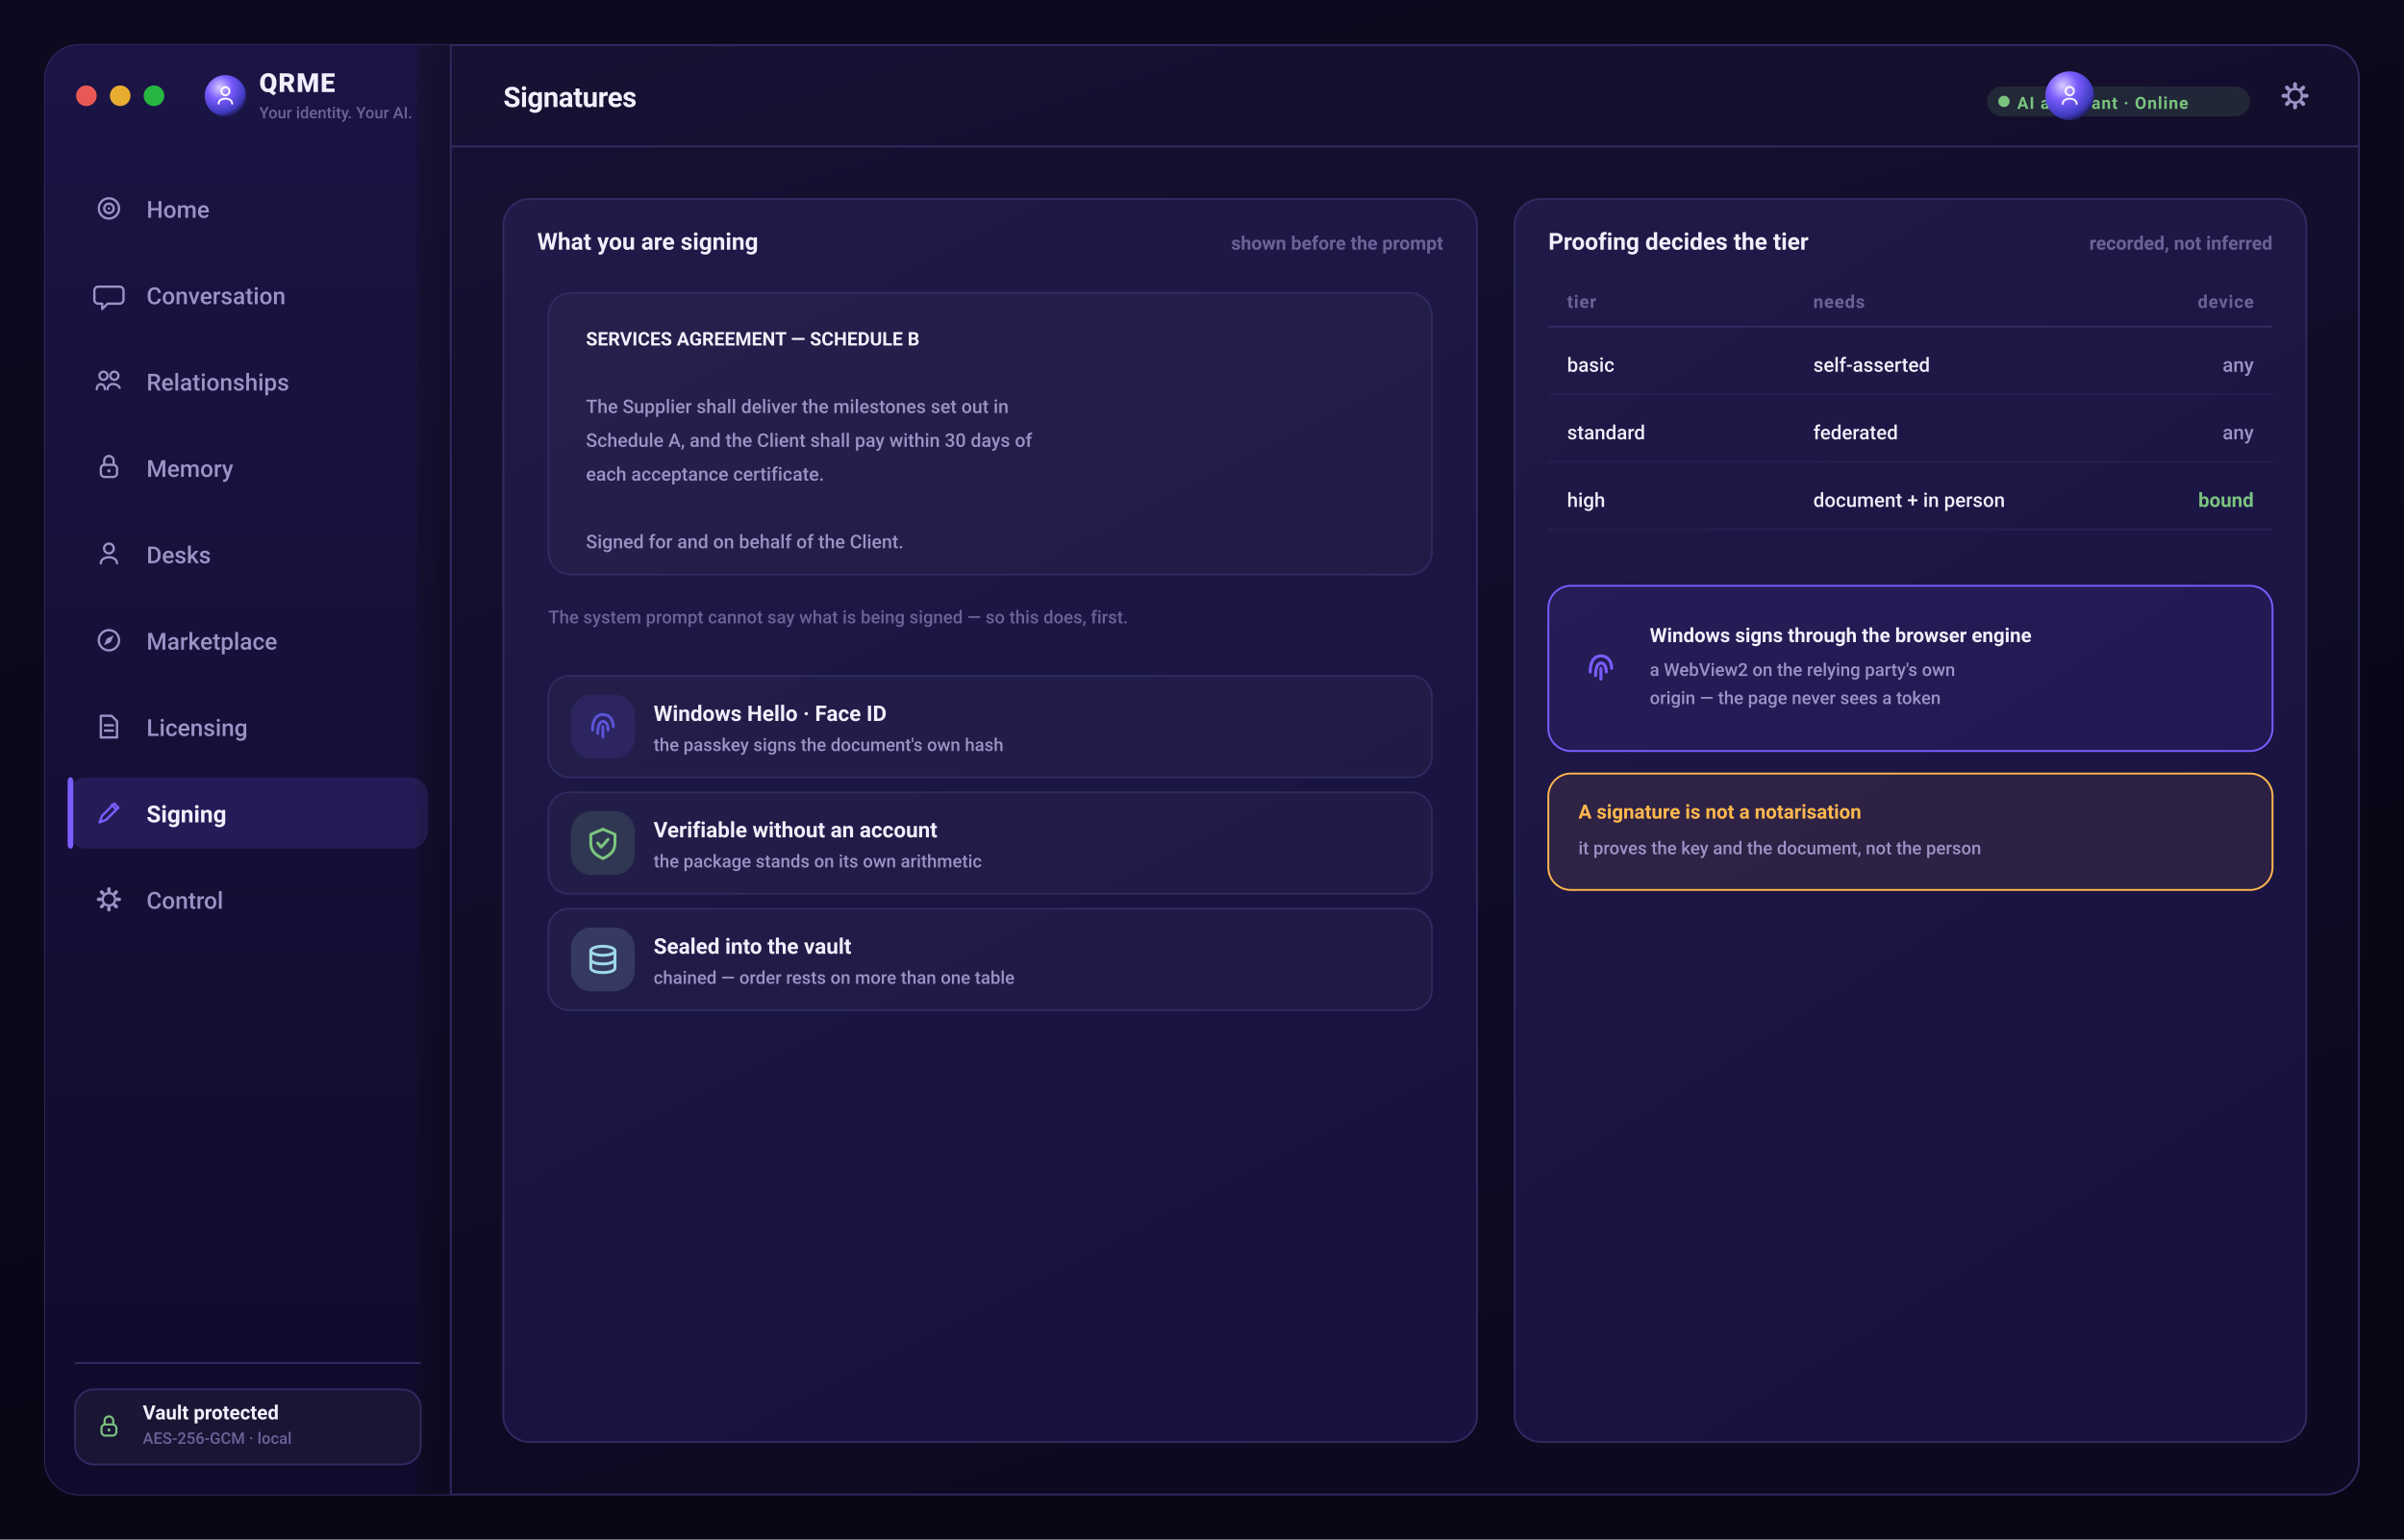
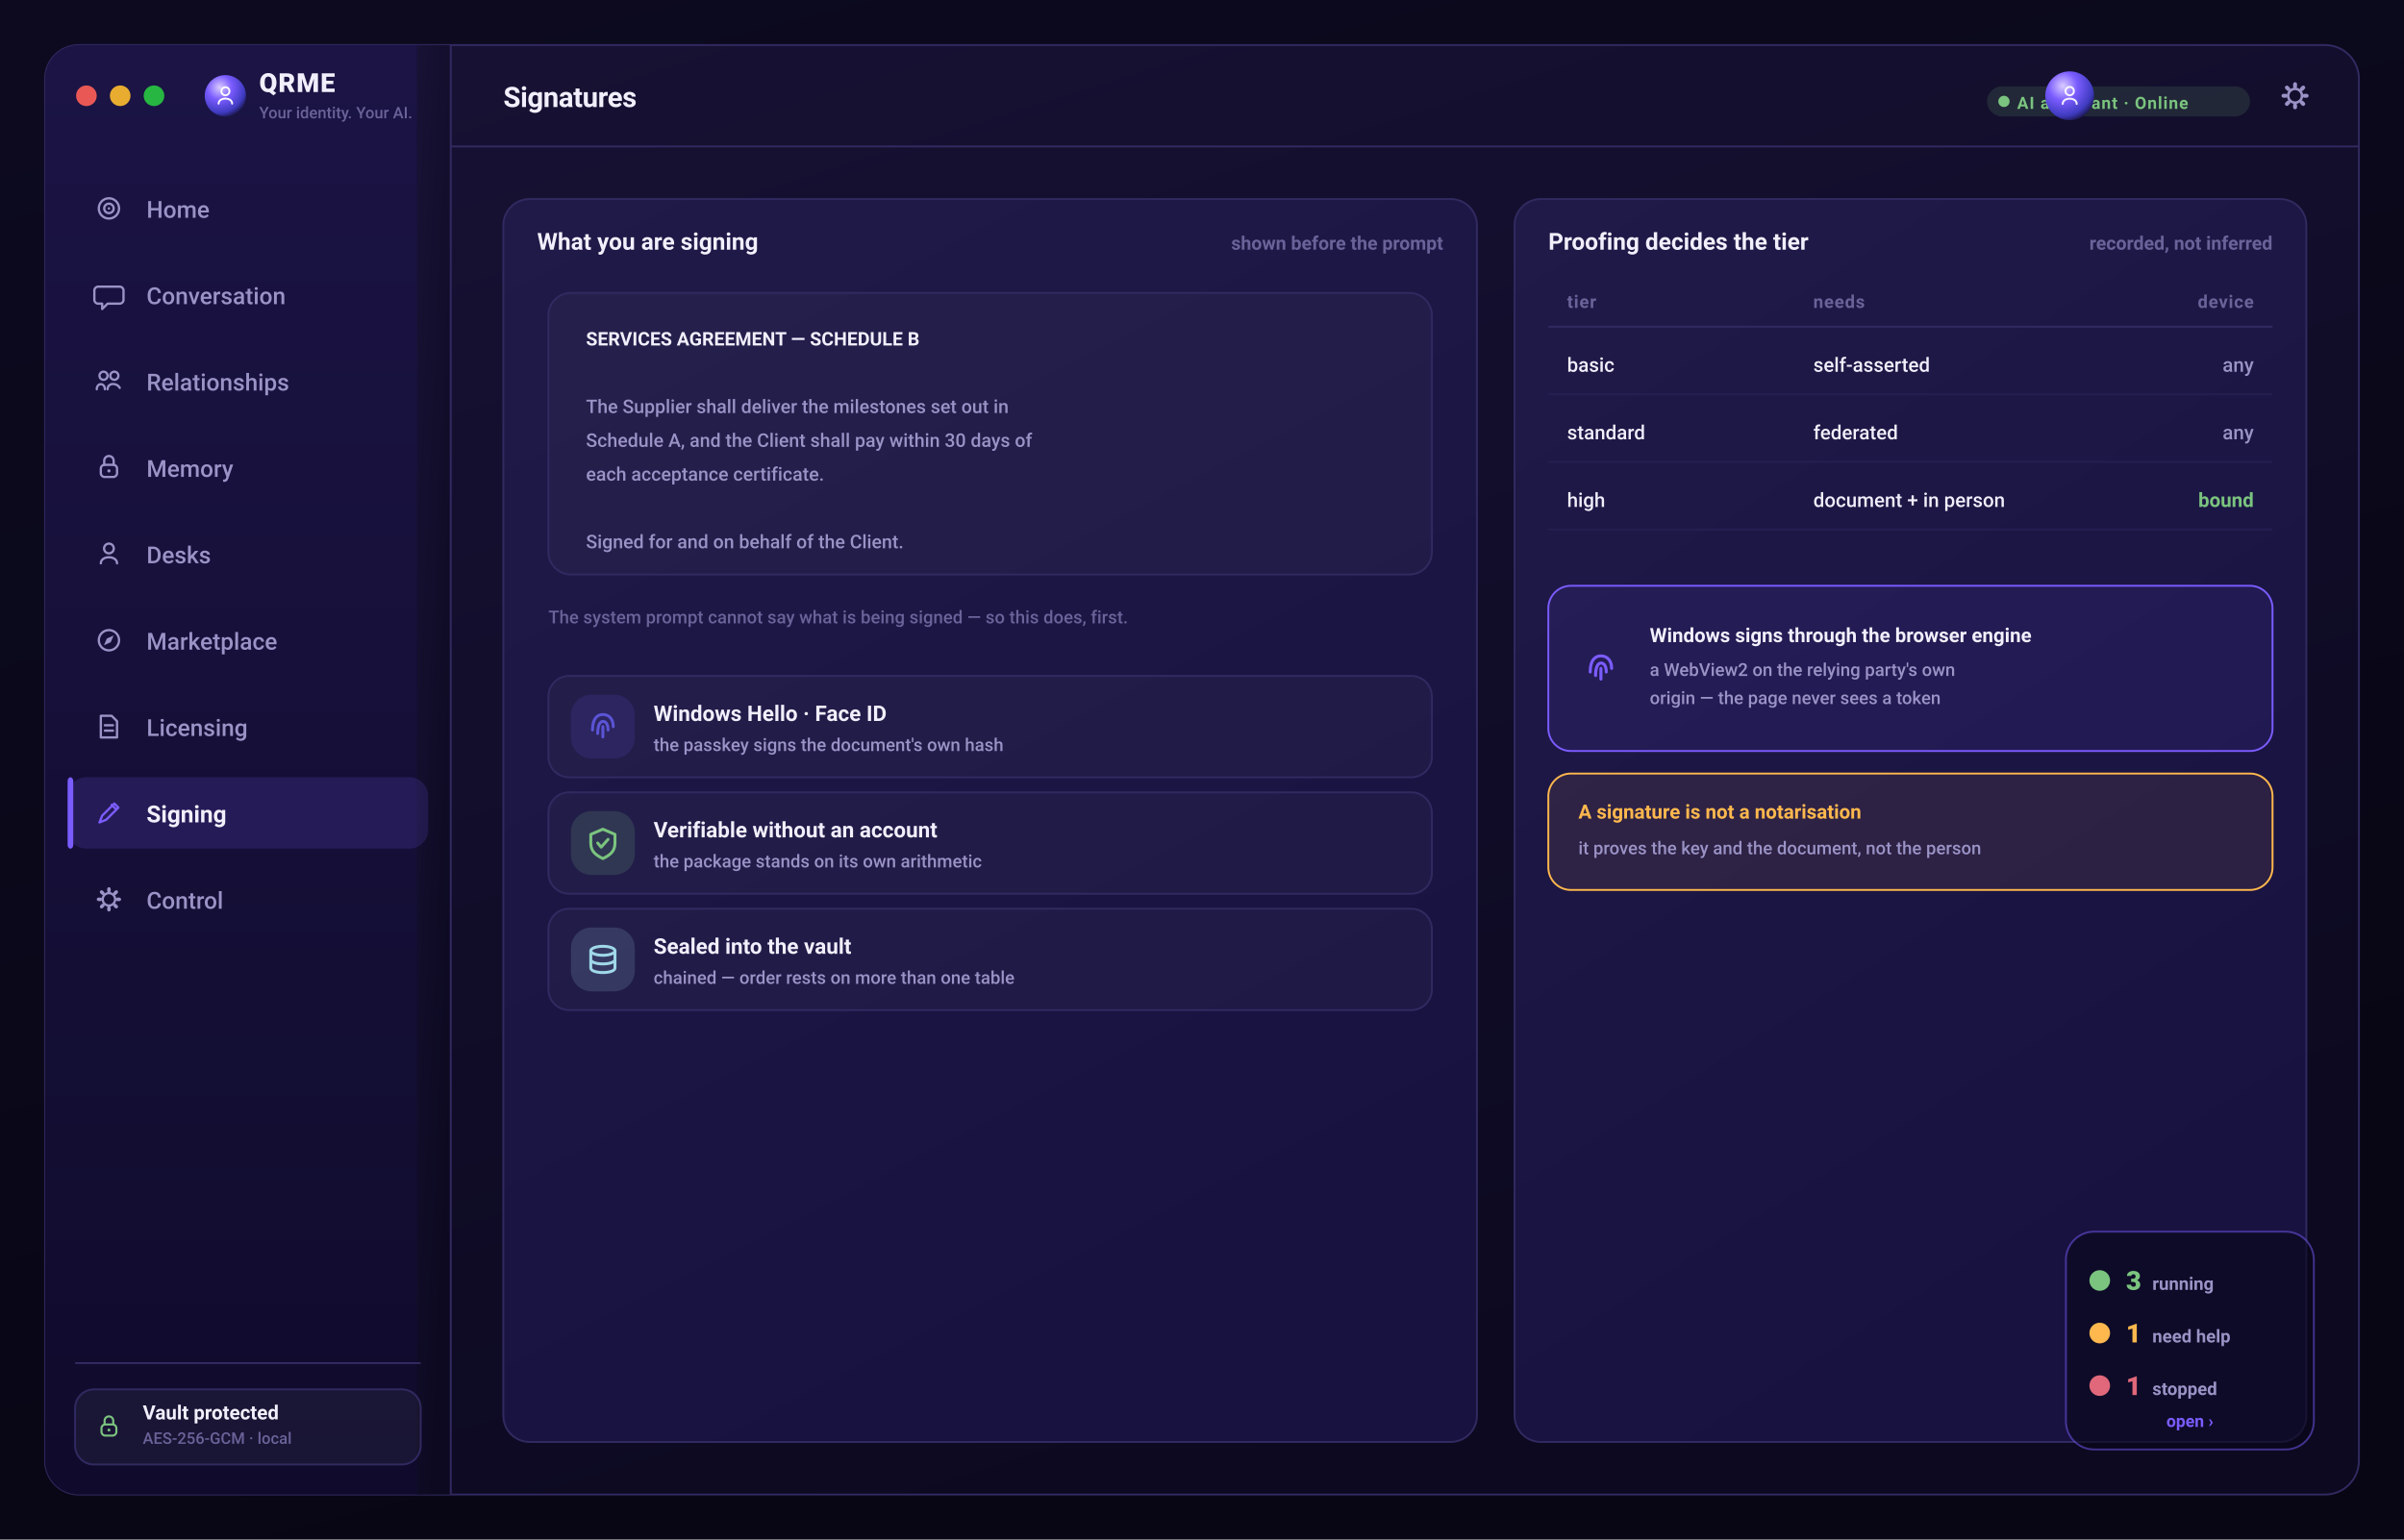
<svg xmlns="http://www.w3.org/2000/svg" width="1280" height="820" viewBox="0 0 1280 820" role="img" aria-label="QRME — Signatures">
  <defs>
    <linearGradient id="gPage" x1="0" y1="0" x2="0.4" y2="1">
      <stop offset="0" stop-color="#0d0a20" />
      <stop offset="1" stop-color="#080614" />
    </linearGradient>
    <linearGradient id="gScr" x1="0" y1="0" x2="0.5" y2="1">
      <stop offset="0" stop-color="#181235" />
      <stop offset="1" stop-color="#0c0920" />
    </linearGradient>
    <linearGradient id="gSide" x1="0" y1="0" x2="0" y2="1">
      <stop offset="0" stop-color="#1b1445" />
      <stop offset="1" stop-color="#100b2c" />
    </linearGradient>
    <linearGradient id="gCard" x1="0" y1="0" x2="0.4" y2="1">
      <stop offset="0" stop-color="#201a48" />
      <stop offset="1" stop-color="#181240" />
    </linearGradient>
    <linearGradient id="gBrand" x1="0" y1="0" x2="1" y2="0">
      <stop offset="0" stop-color="#7b5cff" />
      <stop offset="1" stop-color="#9d7bff" />
    </linearGradient>
    <linearGradient id="gAmber" x1="0" y1="0" x2="1" y2="0">
      <stop offset="0" stop-color="#ffb84d" />
      <stop offset="1" stop-color="#ffd27a" />
    </linearGradient>
    <radialGradient id="orb" cx="36%" cy="30%" r="78%">
      <stop offset="0" stop-color="#d9ccff" />
      <stop offset="38%" stop-color="#7b5cff" />
      <stop offset="78%" stop-color="#3f3bc0" />
      <stop offset="100%" stop-color="#140f34" />
    </radialGradient>
  </defs>
  <rect x="0.0" y="0.0" width="1280.0" height="820.0" rx="0" fill="url(#gPage)" />
  <rect x="24" y="24" width="1232" height="772" rx="18" fill="url(#gScr)" stroke="#302a60" stroke-width="1" />
  <rect x="24.0" y="24.0" width="216.0" height="772.0" rx="18" fill="url(#gSide)" />
  <rect x="222.0" y="24.0" width="18.0" height="772.0" rx="0" fill="url(#gScr)" />
  <line x1="240" y1="24" x2="240" y2="796" stroke="#302a60" stroke-width="1" />
  <line x1="240" y1="78" x2="1256" y2="78" stroke="#302a60" stroke-width="1" />
  <circle cx="46" cy="51" r="5.5" fill="#ff5f57" opacity="0.9" />
  <circle cx="64" cy="51" r="5.5" fill="#febc2e" opacity="0.9" />
  <circle cx="82" cy="51" r="5.5" fill="#28c840" opacity="0.9" />
  <circle cx="120" cy="51" r="11" fill="url(#orb)" />
  <circle cx="120" cy="48.6" r="2.16" fill="none" stroke="rgba(255,255,255,0.95)" stroke-width="1.02" stroke-linecap="round" stroke-linejoin="round" />
  <path d="M116.4 55.2 c0 -3.6 7.2 -3.6 7.2 0" fill="none" stroke="rgba(255,255,255,0.95)" stroke-width="1.02" stroke-linecap="round" stroke-linejoin="round" />
  <text x="138.0" y="49.0" font-family="-apple-system,BlinkMacSystemFont,'SF Pro Display','SF Pro Text','Segoe UI',Roboto,system-ui,sans-serif" font-size="14" font-weight="800" fill="#f2effc" text-anchor="start" letter-spacing="0.5">QRME</text>
  <text x="138.0" y="63.0" font-family="-apple-system,BlinkMacSystemFont,'SF Pro Display','SF Pro Text','Segoe UI',Roboto,system-ui,sans-serif" font-size="8.5" font-weight="500" fill="#6a6399" text-anchor="start">Your identity. Your AI.</text>
  <text x="268.0" y="57.0" font-family="-apple-system,BlinkMacSystemFont,'SF Pro Display','SF Pro Text','Segoe UI',Roboto,system-ui,sans-serif" font-size="15" font-weight="700" fill="#f2effc" text-anchor="start" letter-spacing="-0.2">Signatures</text>
  <rect x="1220.96" y="43.8" width="2.08" height="3.2" rx="1" transform="rotate(0 1222 51)" fill="#9a93c6" />
  <rect x="1220.96" y="43.8" width="2.08" height="3.2" rx="1" transform="rotate(45 1222 51)" fill="#9a93c6" />
  <rect x="1220.96" y="43.8" width="2.08" height="3.2" rx="1" transform="rotate(90 1222 51)" fill="#9a93c6" />
  <rect x="1220.96" y="43.8" width="2.08" height="3.2" rx="1" transform="rotate(135 1222 51)" fill="#9a93c6" />
  <rect x="1220.96" y="43.8" width="2.08" height="3.2" rx="1" transform="rotate(180 1222 51)" fill="#9a93c6" />
  <rect x="1220.96" y="43.8" width="2.08" height="3.2" rx="1" transform="rotate(225 1222 51)" fill="#9a93c6" />
  <rect x="1220.96" y="43.8" width="2.08" height="3.2" rx="1" transform="rotate(270 1222 51)" fill="#9a93c6" />
  <rect x="1220.96" y="43.8" width="2.08" height="3.2" rx="1" transform="rotate(315 1222 51)" fill="#9a93c6" />
  <circle cx="1222" cy="51" r="3.68" fill="none" stroke="#9a93c6" stroke-width="1.36" stroke-linecap="round" stroke-linejoin="round" />
  <rect x="1058.0" y="46.0" width="140.0" height="16.0" rx="8" fill="rgba(123,196,127,0.14)" />
  <circle cx="1067.0" cy="54" r="3" fill="#7bc47f" />
  <text x="1074.0" y="58.0" font-family="-apple-system,BlinkMacSystemFont,'SF Pro Display','SF Pro Text','Segoe UI',Roboto,system-ui,sans-serif" font-size="9" font-weight="700" fill="#7bc47f" text-anchor="start" letter-spacing="0.5">AI assistant · Online</text>
  <circle cx="1102" cy="51" r="13" fill="url(#orb)" />
  <circle cx="1102" cy="48.52" r="2.232" fill="none" stroke="rgba(255,255,255,0.9)" stroke-width="1.05" stroke-linecap="round" stroke-linejoin="round" />
  <path d="M1098.28 55.34 c0 -3.72 7.44 -3.72 7.44 0" fill="none" stroke="rgba(255,255,255,0.9)" stroke-width="1.05" stroke-linecap="round" stroke-linejoin="round" />
  <circle cx="58" cy="111" r="5.4" fill="none" stroke="#9a93c6" stroke-width="1.22" stroke-linecap="round" stroke-linejoin="round" />
  <circle cx="58" cy="111" r="2.52" fill="none" stroke="#9a93c6" stroke-width="1.22" stroke-linecap="round" stroke-linejoin="round" />
  <circle cx="58" cy="111" r="0.648" fill="#9a93c6" />
  <text x="78.0" y="116.0" font-family="-apple-system,BlinkMacSystemFont,'SF Pro Display','SF Pro Text','Segoe UI',Roboto,system-ui,sans-serif" font-size="12.5" font-weight="500" fill="#9a93c6" text-anchor="start">Home</text>
  <path d="M52.24 152.68 h11.52 a2 2 0 0 1 2 2 v5.04 a2 2 0 0 1 -2 2 h-6.48 l-2.88 2.88 v-2.88 h-2.16 a2 2 0 0 1 -2 -2 v-5.04 a2 2 0 0 1 2 -2 Z" fill="none" stroke="#9a93c6" stroke-width="1.22" stroke-linecap="round" stroke-linejoin="round" />
  <text x="78.0" y="162.0" font-family="-apple-system,BlinkMacSystemFont,'SF Pro Display','SF Pro Text','Segoe UI',Roboto,system-ui,sans-serif" font-size="12.5" font-weight="500" fill="#9a93c6" text-anchor="start">Conversation</text>
  <circle cx="55.12" cy="200.12" r="2.16" fill="none" stroke="#9a93c6" stroke-width="1.22" stroke-linecap="round" stroke-linejoin="round" />
  <circle cx="60.88" cy="200.12" r="2.16" fill="none" stroke="#9a93c6" stroke-width="1.22" stroke-linecap="round" stroke-linejoin="round" />
  <path d="M51.52 207.32 c0 -3.6 4.32 -3.6 4.32 0 M57.28 207.32 c0 -3.6 5.04 -3.6 6.48 -0.72" fill="none" stroke="#9a93c6" stroke-width="1.22" stroke-linecap="round" stroke-linejoin="round" />
  <text x="78.0" y="208.0" font-family="-apple-system,BlinkMacSystemFont,'SF Pro Display','SF Pro Text','Segoe UI',Roboto,system-ui,sans-serif" font-size="12.5" font-weight="500" fill="#9a93c6" text-anchor="start">Relationships</text>
  <rect x="53.68" y="247.56" width="8.64" height="6.48" rx="2" fill="none" stroke="#9a93c6" stroke-width="1.22" stroke-linecap="round" stroke-linejoin="round" />
  <path d="M55.48 247.56 v-2.16 a2.52 2.52 0 0 1 5.04 0 v2.16" fill="none" stroke="#9a93c6" stroke-width="1.22" stroke-linecap="round" stroke-linejoin="round" />
  <circle cx="58" cy="250.8" r="0.864" fill="#9a93c6" />
  <text x="78.0" y="254.0" font-family="-apple-system,BlinkMacSystemFont,'SF Pro Display','SF Pro Text','Segoe UI',Roboto,system-ui,sans-serif" font-size="12.5" font-weight="500" fill="#9a93c6" text-anchor="start">Memory</text>
  <circle cx="58" cy="292.12" r="2.592" fill="none" stroke="#9a93c6" stroke-width="1.22" stroke-linecap="round" stroke-linejoin="round" />
  <path d="M53.68 300.04 c0 -4.32 8.64 -4.32 8.64 0" fill="none" stroke="#9a93c6" stroke-width="1.22" stroke-linecap="round" stroke-linejoin="round" />
  <text x="78.0" y="300.0" font-family="-apple-system,BlinkMacSystemFont,'SF Pro Display','SF Pro Text','Segoe UI',Roboto,system-ui,sans-serif" font-size="12.5" font-weight="500" fill="#9a93c6" text-anchor="start">Desks</text>
  <circle cx="58" cy="341" r="5.4" fill="none" stroke="#9a93c6" stroke-width="1.22" stroke-linecap="round" stroke-linejoin="round" />
  <path d="M60.52 338.48 l-1.584 3.6 -3.6 1.584 1.584 -3.6 Z" fill="#9a93c6" />
  <text x="78.0" y="346.0" font-family="-apple-system,BlinkMacSystemFont,'SF Pro Display','SF Pro Text','Segoe UI',Roboto,system-ui,sans-serif" font-size="12.5" font-weight="500" fill="#9a93c6" text-anchor="start">Marketplace</text>
  <path d="M53.68 381.24 h5.76 l2.88 2.88 v8.64 h-8.64 Z" fill="none" stroke="#9a93c6" stroke-width="1.22" stroke-linecap="round" stroke-linejoin="round" />
  <path d="M55.84 386.28 h4.32 M55.84 389.16 h4.32" fill="none" stroke="#9a93c6" stroke-width="1.22" stroke-linecap="round" stroke-linejoin="round" />
  <text x="78.0" y="392.0" font-family="-apple-system,BlinkMacSystemFont,'SF Pro Display','SF Pro Text','Segoe UI',Roboto,system-ui,sans-serif" font-size="12.5" font-weight="500" fill="#9a93c6" text-anchor="start">Licensing</text>
  <rect x="36.0" y="414.0" width="192.0" height="38.0" rx="10" fill="rgba(123,92,255,0.16)" />
  <rect x="36.0" y="414.0" width="3.0" height="38.0" rx="2" fill="#7b5cff" />
  <path d="M52.96 438.04 l1.44 -3.6 6.48 -6.48 2.16 2.16 -6.48 6.48 -3.6 1.44 Z" fill="none" stroke="#7b5cff" stroke-width="1.22" stroke-linecap="round" stroke-linejoin="round" />
  <path d="M59.44 428.68 l2.16 2.16" fill="none" stroke="#7b5cff" stroke-width="1.22" stroke-linecap="round" stroke-linejoin="round" />
  <text x="78.0" y="438.0" font-family="-apple-system,BlinkMacSystemFont,'SF Pro Display','SF Pro Text','Segoe UI',Roboto,system-ui,sans-serif" font-size="12.5" font-weight="650" fill="#f2effc" text-anchor="start">Signing</text>
  <rect x="57.064" y="472.52" width="1.872" height="2.88" rx="1" transform="rotate(0 58 479)" fill="#9a93c6" />
  <rect x="57.064" y="472.52" width="1.872" height="2.88" rx="1" transform="rotate(45 58 479)" fill="#9a93c6" />
  <rect x="57.064" y="472.52" width="1.872" height="2.88" rx="1" transform="rotate(90 58 479)" fill="#9a93c6" />
  <rect x="57.064" y="472.52" width="1.872" height="2.88" rx="1" transform="rotate(135 58 479)" fill="#9a93c6" />
  <rect x="57.064" y="472.52" width="1.872" height="2.88" rx="1" transform="rotate(180 58 479)" fill="#9a93c6" />
  <rect x="57.064" y="472.52" width="1.872" height="2.88" rx="1" transform="rotate(225 58 479)" fill="#9a93c6" />
  <rect x="57.064" y="472.52" width="1.872" height="2.88" rx="1" transform="rotate(270 58 479)" fill="#9a93c6" />
  <rect x="57.064" y="472.52" width="1.872" height="2.88" rx="1" transform="rotate(315 58 479)" fill="#9a93c6" />
  <circle cx="58" cy="479" r="3.312" fill="none" stroke="#9a93c6" stroke-width="1.22" stroke-linecap="round" stroke-linejoin="round" />
  <text x="78.0" y="484.0" font-family="-apple-system,BlinkMacSystemFont,'SF Pro Display','SF Pro Text','Segoe UI',Roboto,system-ui,sans-serif" font-size="12.5" font-weight="500" fill="#9a93c6" text-anchor="start">Control</text>
  <line x1="40" y1="726" x2="224" y2="726" stroke="#302a60" stroke-width="1" />
  <rect x="40.0" y="740.0" width="184.0" height="40.0" rx="10" fill="rgba(255,255,255,0.04)" stroke="#302a60" stroke-width="1" />
  <rect x="54.04" y="758.68" width="7.92" height="5.94" rx="2" fill="none" stroke="#7bc47f" stroke-width="1.12" stroke-linecap="round" stroke-linejoin="round" />
  <path d="M55.69 758.68 v-1.98 a2.31 2.31 0 0 1 4.62 0 v1.98" fill="none" stroke="#7bc47f" stroke-width="1.12" stroke-linecap="round" stroke-linejoin="round" />
  <circle cx="58" cy="761.65" r="0.792" fill="#7bc47f" />
  <text x="76.0" y="756.0" font-family="-apple-system,BlinkMacSystemFont,'SF Pro Display','SF Pro Text','Segoe UI',Roboto,system-ui,sans-serif" font-size="10.5" font-weight="650" fill="#f2effc" text-anchor="start">Vault protected</text>
  <text x="76.0" y="769.0" font-family="-apple-system,BlinkMacSystemFont,'SF Pro Display','SF Pro Text','Segoe UI',Roboto,system-ui,sans-serif" font-size="8.5" font-weight="500" fill="#6a6399" text-anchor="start">AES-256-GCM · local</text>
  <rect x="268.0" y="106.0" width="518.4" height="662.0" rx="14" fill="url(#gCard)" stroke="#302a60" stroke-width="1" />
  <text x="286.0" y="133.0" font-family="-apple-system,BlinkMacSystemFont,'SF Pro Display','SF Pro Text','Segoe UI',Roboto,system-ui,sans-serif" font-size="12.5" font-weight="700" fill="#f2effc" text-anchor="start">What you are signing</text>
  <text x="768.4" y="133.0" font-family="-apple-system,BlinkMacSystemFont,'SF Pro Display','SF Pro Text','Segoe UI',Roboto,system-ui,sans-serif" font-size="10" font-weight="600" fill="#6a6399" text-anchor="end">shown before the prompt</text>
  <rect x="292.0" y="156.0" width="470.4" height="150.0" rx="12" fill="rgba(255,255,255,0.03)" stroke="#302a60" stroke-width="1" />
  <text x="312.0" y="184.0" font-family="-apple-system,BlinkMacSystemFont,'SF Pro Display','SF Pro Text','Segoe UI',Roboto,system-ui,sans-serif" font-size="10" font-weight="700" fill="#f2effc" text-anchor="start">SERVICES AGREEMENT — SCHEDULE B</text>
  <text x="312.0" y="202.0" font-family="-apple-system,BlinkMacSystemFont,'SF Pro Display','SF Pro Text','Segoe UI',Roboto,system-ui,sans-serif" font-size="10" font-weight="500" fill="#9a93c6" text-anchor="start" />
  <text x="312.0" y="220.0" font-family="-apple-system,BlinkMacSystemFont,'SF Pro Display','SF Pro Text','Segoe UI',Roboto,system-ui,sans-serif" font-size="10" font-weight="500" fill="#9a93c6" text-anchor="start">The Supplier shall deliver the milestones set out in</text>
  <text x="312.0" y="238.0" font-family="-apple-system,BlinkMacSystemFont,'SF Pro Display','SF Pro Text','Segoe UI',Roboto,system-ui,sans-serif" font-size="10" font-weight="500" fill="#9a93c6" text-anchor="start">Schedule A, and the Client shall pay within 30 days of</text>
  <text x="312.0" y="256.0" font-family="-apple-system,BlinkMacSystemFont,'SF Pro Display','SF Pro Text','Segoe UI',Roboto,system-ui,sans-serif" font-size="10" font-weight="500" fill="#9a93c6" text-anchor="start">each acceptance certificate.</text>
  <text x="312.0" y="274.0" font-family="-apple-system,BlinkMacSystemFont,'SF Pro Display','SF Pro Text','Segoe UI',Roboto,system-ui,sans-serif" font-size="10" font-weight="500" fill="#9a93c6" text-anchor="start" />
  <text x="312.0" y="292.0" font-family="-apple-system,BlinkMacSystemFont,'SF Pro Display','SF Pro Text','Segoe UI',Roboto,system-ui,sans-serif" font-size="10" font-weight="500" fill="#9a93c6" text-anchor="start">Signed for and on behalf of the Client.</text>
  <text x="292.0" y="332.0" font-family="-apple-system,BlinkMacSystemFont,'SF Pro Display','SF Pro Text','Segoe UI',Roboto,system-ui,sans-serif" font-size="9.5" font-weight="500" fill="#6a6399" text-anchor="start">The system prompt cannot say what is being signed — so this does, first.</text>
  <rect x="292.0" y="360.0" width="470.4" height="54.0" rx="11" fill="rgba(255,255,255,0.03)" stroke="#302a60" stroke-width="1" />
  <rect x="304.0" y="370.0" width="34.0" height="34.0" rx="11" fill="rgba(91,84,214,0.16)" />
  <path d="M315.48 388.84 c0 -6.44 2.76 -8.28 5.52 -8.28 c2.76 0 5.52 1.84 5.52 6.44" fill="none" stroke="#5b54d6" stroke-width="1.56" stroke-linecap="round" stroke-linejoin="round" />
  <path d="M318.24 390.68 c0 -5.52 1.84 -6.44 2.76 -6.44 c1.84 0 2.76 1.84 2.76 4.6" fill="none" stroke="#5b54d6" stroke-width="1.56" stroke-linecap="round" stroke-linejoin="round" />
  <path d="M321 392.52 v-5.52" fill="none" stroke="#5b54d6" stroke-width="1.56" stroke-linecap="round" stroke-linejoin="round" />
  <text x="348.0" y="384.0" font-family="-apple-system,BlinkMacSystemFont,'SF Pro Display','SF Pro Text','Segoe UI',Roboto,system-ui,sans-serif" font-size="11.5" font-weight="650" fill="#f2effc" text-anchor="start">Windows Hello · Face ID</text>
  <text x="348.0" y="400.0" font-family="-apple-system,BlinkMacSystemFont,'SF Pro Display','SF Pro Text','Segoe UI',Roboto,system-ui,sans-serif" font-size="9.5" font-weight="500" fill="#9a93c6" text-anchor="start">the passkey signs the document's own hash</text>
  <rect x="292.0" y="422.0" width="470.4" height="54.0" rx="11" fill="rgba(255,255,255,0.03)" stroke="#302a60" stroke-width="1" />
  <rect x="304.0" y="432.0" width="34.0" height="34.0" rx="11" fill="rgba(123,196,127,0.16)" />
  <path d="M321 441.64 l6.44 2.76 v4.6 c0 4.6 -2.76 6.44 -6.44 8.28 c-3.68 -1.84 -6.44 -3.68 -6.44 -8.28 v-4.6 Z" fill="none" stroke="#7bc47f" stroke-width="1.56" stroke-linecap="round" stroke-linejoin="round" />
  <path d="M318.24 449 l1.84 2.208 3.68 -4.14" fill="none" stroke="#7bc47f" stroke-width="1.56" stroke-linecap="round" stroke-linejoin="round" />
  <text x="348.0" y="446.0" font-family="-apple-system,BlinkMacSystemFont,'SF Pro Display','SF Pro Text','Segoe UI',Roboto,system-ui,sans-serif" font-size="11.5" font-weight="650" fill="#f2effc" text-anchor="start">Verifiable without an account</text>
  <text x="348.0" y="462.0" font-family="-apple-system,BlinkMacSystemFont,'SF Pro Display','SF Pro Text','Segoe UI',Roboto,system-ui,sans-serif" font-size="9.5" font-weight="500" fill="#9a93c6" text-anchor="start">the package stands on its own arithmetic</text>
  <rect x="292.0" y="484.0" width="470.4" height="54.0" rx="11" fill="rgba(255,255,255,0.03)" stroke="#302a60" stroke-width="1" />
  <rect x="304.0" y="494.0" width="34.0" height="34.0" rx="11" fill="rgba(159,216,232,0.16)" />
  <ellipse cx="321" cy="506.4" rx="6.44" ry="2.392" fill="none" stroke="#9fd8e8" stroke-width="1.56" stroke-linecap="round" stroke-linejoin="round" />
  <path d="M314.56 506.4 v9.2 c0 1.38 2.76 2.392 6.44 2.392 s6.44 -1.012 6.44 -2.392 v-9.2 M314.56 511 c0 1.38 2.76 2.392 6.44 2.392 s6.44 -1.012 6.44 -2.392" fill="none" stroke="#9fd8e8" stroke-width="1.56" stroke-linecap="round" stroke-linejoin="round" />
  <text x="348.0" y="508.0" font-family="-apple-system,BlinkMacSystemFont,'SF Pro Display','SF Pro Text','Segoe UI',Roboto,system-ui,sans-serif" font-size="11.5" font-weight="650" fill="#f2effc" text-anchor="start">Sealed into the vault</text>
  <text x="348.0" y="524.0" font-family="-apple-system,BlinkMacSystemFont,'SF Pro Display','SF Pro Text','Segoe UI',Roboto,system-ui,sans-serif" font-size="9.5" font-weight="500" fill="#9a93c6" text-anchor="start">chained — order rests on more than one table</text>
  <rect x="806.4" y="106.0" width="421.6" height="662.0" rx="14" fill="url(#gCard)" stroke="#302a60" stroke-width="1" />
  <text x="824.4" y="133.0" font-family="-apple-system,BlinkMacSystemFont,'SF Pro Display','SF Pro Text','Segoe UI',Roboto,system-ui,sans-serif" font-size="12.5" font-weight="700" fill="#f2effc" text-anchor="start">Proofing decides the tier</text>
  <text x="1210.0" y="133.0" font-family="-apple-system,BlinkMacSystemFont,'SF Pro Display','SF Pro Text','Segoe UI',Roboto,system-ui,sans-serif" font-size="10" font-weight="600" fill="#6a6399" text-anchor="end">recorded, not inferred</text>
  <text x="834.4" y="164.0" font-family="-apple-system,BlinkMacSystemFont,'SF Pro Display','SF Pro Text','Segoe UI',Roboto,system-ui,sans-serif" font-size="9.5" font-weight="700" fill="#6a6399" text-anchor="start" letter-spacing="0.4">tier</text>
  <text x="965.5" y="164.0" font-family="-apple-system,BlinkMacSystemFont,'SF Pro Display','SF Pro Text','Segoe UI',Roboto,system-ui,sans-serif" font-size="9.5" font-weight="700" fill="#6a6399" text-anchor="start" letter-spacing="0.4">needs</text>
  <text x="1200.0" y="164.0" font-family="-apple-system,BlinkMacSystemFont,'SF Pro Display','SF Pro Text','Segoe UI',Roboto,system-ui,sans-serif" font-size="9.5" font-weight="700" fill="#6a6399" text-anchor="end" letter-spacing="0.4">device</text>
  <line x1="824.4" y1="174" x2="1210.0" y2="174" stroke="#302a60" stroke-width="1" />
  <text x="834.4" y="198.0" font-family="-apple-system,BlinkMacSystemFont,'SF Pro Display','SF Pro Text','Segoe UI',Roboto,system-ui,sans-serif" font-size="10.5" font-weight="500" fill="#f2effc" text-anchor="start">basic</text>
  <text x="965.5" y="198.0" font-family="-apple-system,BlinkMacSystemFont,'SF Pro Display','SF Pro Text','Segoe UI',Roboto,system-ui,sans-serif" font-size="10.5" font-weight="500" fill="#f2effc" text-anchor="start">self-asserted</text>
  <text x="1200.0" y="198.0" font-family="-apple-system,BlinkMacSystemFont,'SF Pro Display','SF Pro Text','Segoe UI',Roboto,system-ui,sans-serif" font-size="10.5" font-weight="500" fill="#9a93c6" text-anchor="end">any</text>
  <line x1="824.4" y1="210" x2="1210.0" y2="210" stroke="rgba(48,42,96,0.45)" stroke-width="1" />
  <text x="834.4" y="234.0" font-family="-apple-system,BlinkMacSystemFont,'SF Pro Display','SF Pro Text','Segoe UI',Roboto,system-ui,sans-serif" font-size="10.5" font-weight="500" fill="#f2effc" text-anchor="start">standard</text>
  <text x="965.5" y="234.0" font-family="-apple-system,BlinkMacSystemFont,'SF Pro Display','SF Pro Text','Segoe UI',Roboto,system-ui,sans-serif" font-size="10.5" font-weight="500" fill="#f2effc" text-anchor="start">federated</text>
  <text x="1200.0" y="234.0" font-family="-apple-system,BlinkMacSystemFont,'SF Pro Display','SF Pro Text','Segoe UI',Roboto,system-ui,sans-serif" font-size="10.5" font-weight="500" fill="#9a93c6" text-anchor="end">any</text>
  <line x1="824.4" y1="246" x2="1210.0" y2="246" stroke="rgba(48,42,96,0.45)" stroke-width="1" />
  <text x="834.4" y="270.0" font-family="-apple-system,BlinkMacSystemFont,'SF Pro Display','SF Pro Text','Segoe UI',Roboto,system-ui,sans-serif" font-size="10.5" font-weight="500" fill="#f2effc" text-anchor="start">high</text>
  <text x="965.5" y="270.0" font-family="-apple-system,BlinkMacSystemFont,'SF Pro Display','SF Pro Text','Segoe UI',Roboto,system-ui,sans-serif" font-size="10.5" font-weight="500" fill="#f2effc" text-anchor="start">document + in person</text>
  <text x="1200.0" y="270.0" font-family="-apple-system,BlinkMacSystemFont,'SF Pro Display','SF Pro Text','Segoe UI',Roboto,system-ui,sans-serif" font-size="10.5" font-weight="700" fill="#7bc47f" text-anchor="end">bound</text>
  <line x1="824.4" y1="282" x2="1210.0" y2="282" stroke="rgba(48,42,96,0.45)" stroke-width="1" />
  <rect x="824.4" y="312.0" width="385.6" height="88.0" rx="12" fill="rgba(123,92,255,0.08)" stroke="#7b5cff" stroke-width="1" />
  <path d="M846.7 357.9 c0 -6.65 2.85 -8.55 5.7 -8.55 c2.85 0 5.7 1.9 5.7 6.65" fill="none" stroke="#7b5cff" stroke-width="1.61" stroke-linecap="round" stroke-linejoin="round" />
  <path d="M849.55 359.8 c0 -5.7 1.9 -6.65 2.85 -6.65 c1.9 0 2.85 1.9 2.85 4.75" fill="none" stroke="#7b5cff" stroke-width="1.61" stroke-linecap="round" stroke-linejoin="round" />
  <path d="M852.4 361.7 v-5.7" fill="none" stroke="#7b5cff" stroke-width="1.61" stroke-linecap="round" stroke-linejoin="round" />
  <text x="878.4" y="342.0" font-family="-apple-system,BlinkMacSystemFont,'SF Pro Display','SF Pro Text','Segoe UI',Roboto,system-ui,sans-serif" font-size="10.5" font-weight="700" fill="#f2effc" text-anchor="start">Windows signs through the browser engine</text>
  <text x="878.4" y="360.0" font-family="-apple-system,BlinkMacSystemFont,'SF Pro Display','SF Pro Text','Segoe UI',Roboto,system-ui,sans-serif" font-size="9.5" font-weight="500" fill="#9a93c6" text-anchor="start">a WebView2 on the relying party's own</text>
  <text x="878.4" y="375.0" font-family="-apple-system,BlinkMacSystemFont,'SF Pro Display','SF Pro Text','Segoe UI',Roboto,system-ui,sans-serif" font-size="9.5" font-weight="500" fill="#9a93c6" text-anchor="start">origin — the page never sees a token</text>
  <rect x="824.4" y="412.0" width="385.6" height="62.0" rx="12" fill="rgba(255,184,77,0.08)" stroke="#ffb84d" stroke-width="1" />
  <text x="840.4" y="436.0" font-family="-apple-system,BlinkMacSystemFont,'SF Pro Display','SF Pro Text','Segoe UI',Roboto,system-ui,sans-serif" font-size="10.5" font-weight="700" fill="#ffb84d" text-anchor="start">A signature is not a notarisation</text>
  <text x="840.4" y="455.0" font-family="-apple-system,BlinkMacSystemFont,'SF Pro Display','SF Pro Text','Segoe UI',Roboto,system-ui,sans-serif" font-size="9.5" font-weight="500" fill="#9a93c6" text-anchor="start">it proves the key and the document, not the person</text>
+   <rect x="1100.0" y="656.0" width="132.0" height="116.0" rx="15" fill="rgba(9,7,26,0.62)" stroke="rgba(123,92,255,0.5)" stroke-width="1" />
+   <circle cx="1118" cy="682" r="5.5" fill="#7bc47f" />
+   <text x="1132.0" y="687.0" font-family="-apple-system,BlinkMacSystemFont,'SF Pro Display','SF Pro Text','Segoe UI',Roboto,system-ui,sans-serif" font-size="14" font-weight="800" fill="#7bc47f" text-anchor="start">3</text>
+   <text x="1146.0" y="687.0" font-family="-apple-system,BlinkMacSystemFont,'SF Pro Display','SF Pro Text','Segoe UI',Roboto,system-ui,sans-serif" font-size="9.5" font-weight="600" fill="#9a93c6" text-anchor="start">running</text>
+   <circle cx="1118" cy="710" r="5.5" fill="#ffb84d" />
+   <text x="1132.0" y="715.0" font-family="-apple-system,BlinkMacSystemFont,'SF Pro Display','SF Pro Text','Segoe UI',Roboto,system-ui,sans-serif" font-size="14" font-weight="800" fill="#ffb84d" text-anchor="start">1</text>
+   <text x="1146.0" y="715.0" font-family="-apple-system,BlinkMacSystemFont,'SF Pro Display','SF Pro Text','Segoe UI',Roboto,system-ui,sans-serif" font-size="9.5" font-weight="600" fill="#9a93c6" text-anchor="start">need help</text>
+   <circle cx="1118" cy="738" r="5.5" fill="#e0687a" />
+   <text x="1132.0" y="743.0" font-family="-apple-system,BlinkMacSystemFont,'SF Pro Display','SF Pro Text','Segoe UI',Roboto,system-ui,sans-serif" font-size="14" font-weight="800" fill="#e0687a" text-anchor="start">1</text>
+   <text x="1146.0" y="743.0" font-family="-apple-system,BlinkMacSystemFont,'SF Pro Display','SF Pro Text','Segoe UI',Roboto,system-ui,sans-serif" font-size="9.5" font-weight="600" fill="#9a93c6" text-anchor="start">stopped</text>
+   <text x="1166.0" y="760.0" font-family="-apple-system,BlinkMacSystemFont,'SF Pro Display','SF Pro Text','Segoe UI',Roboto,system-ui,sans-serif" font-size="9" font-weight="700" fill="#7b5cff" text-anchor="middle">open ›</text>
</svg>
